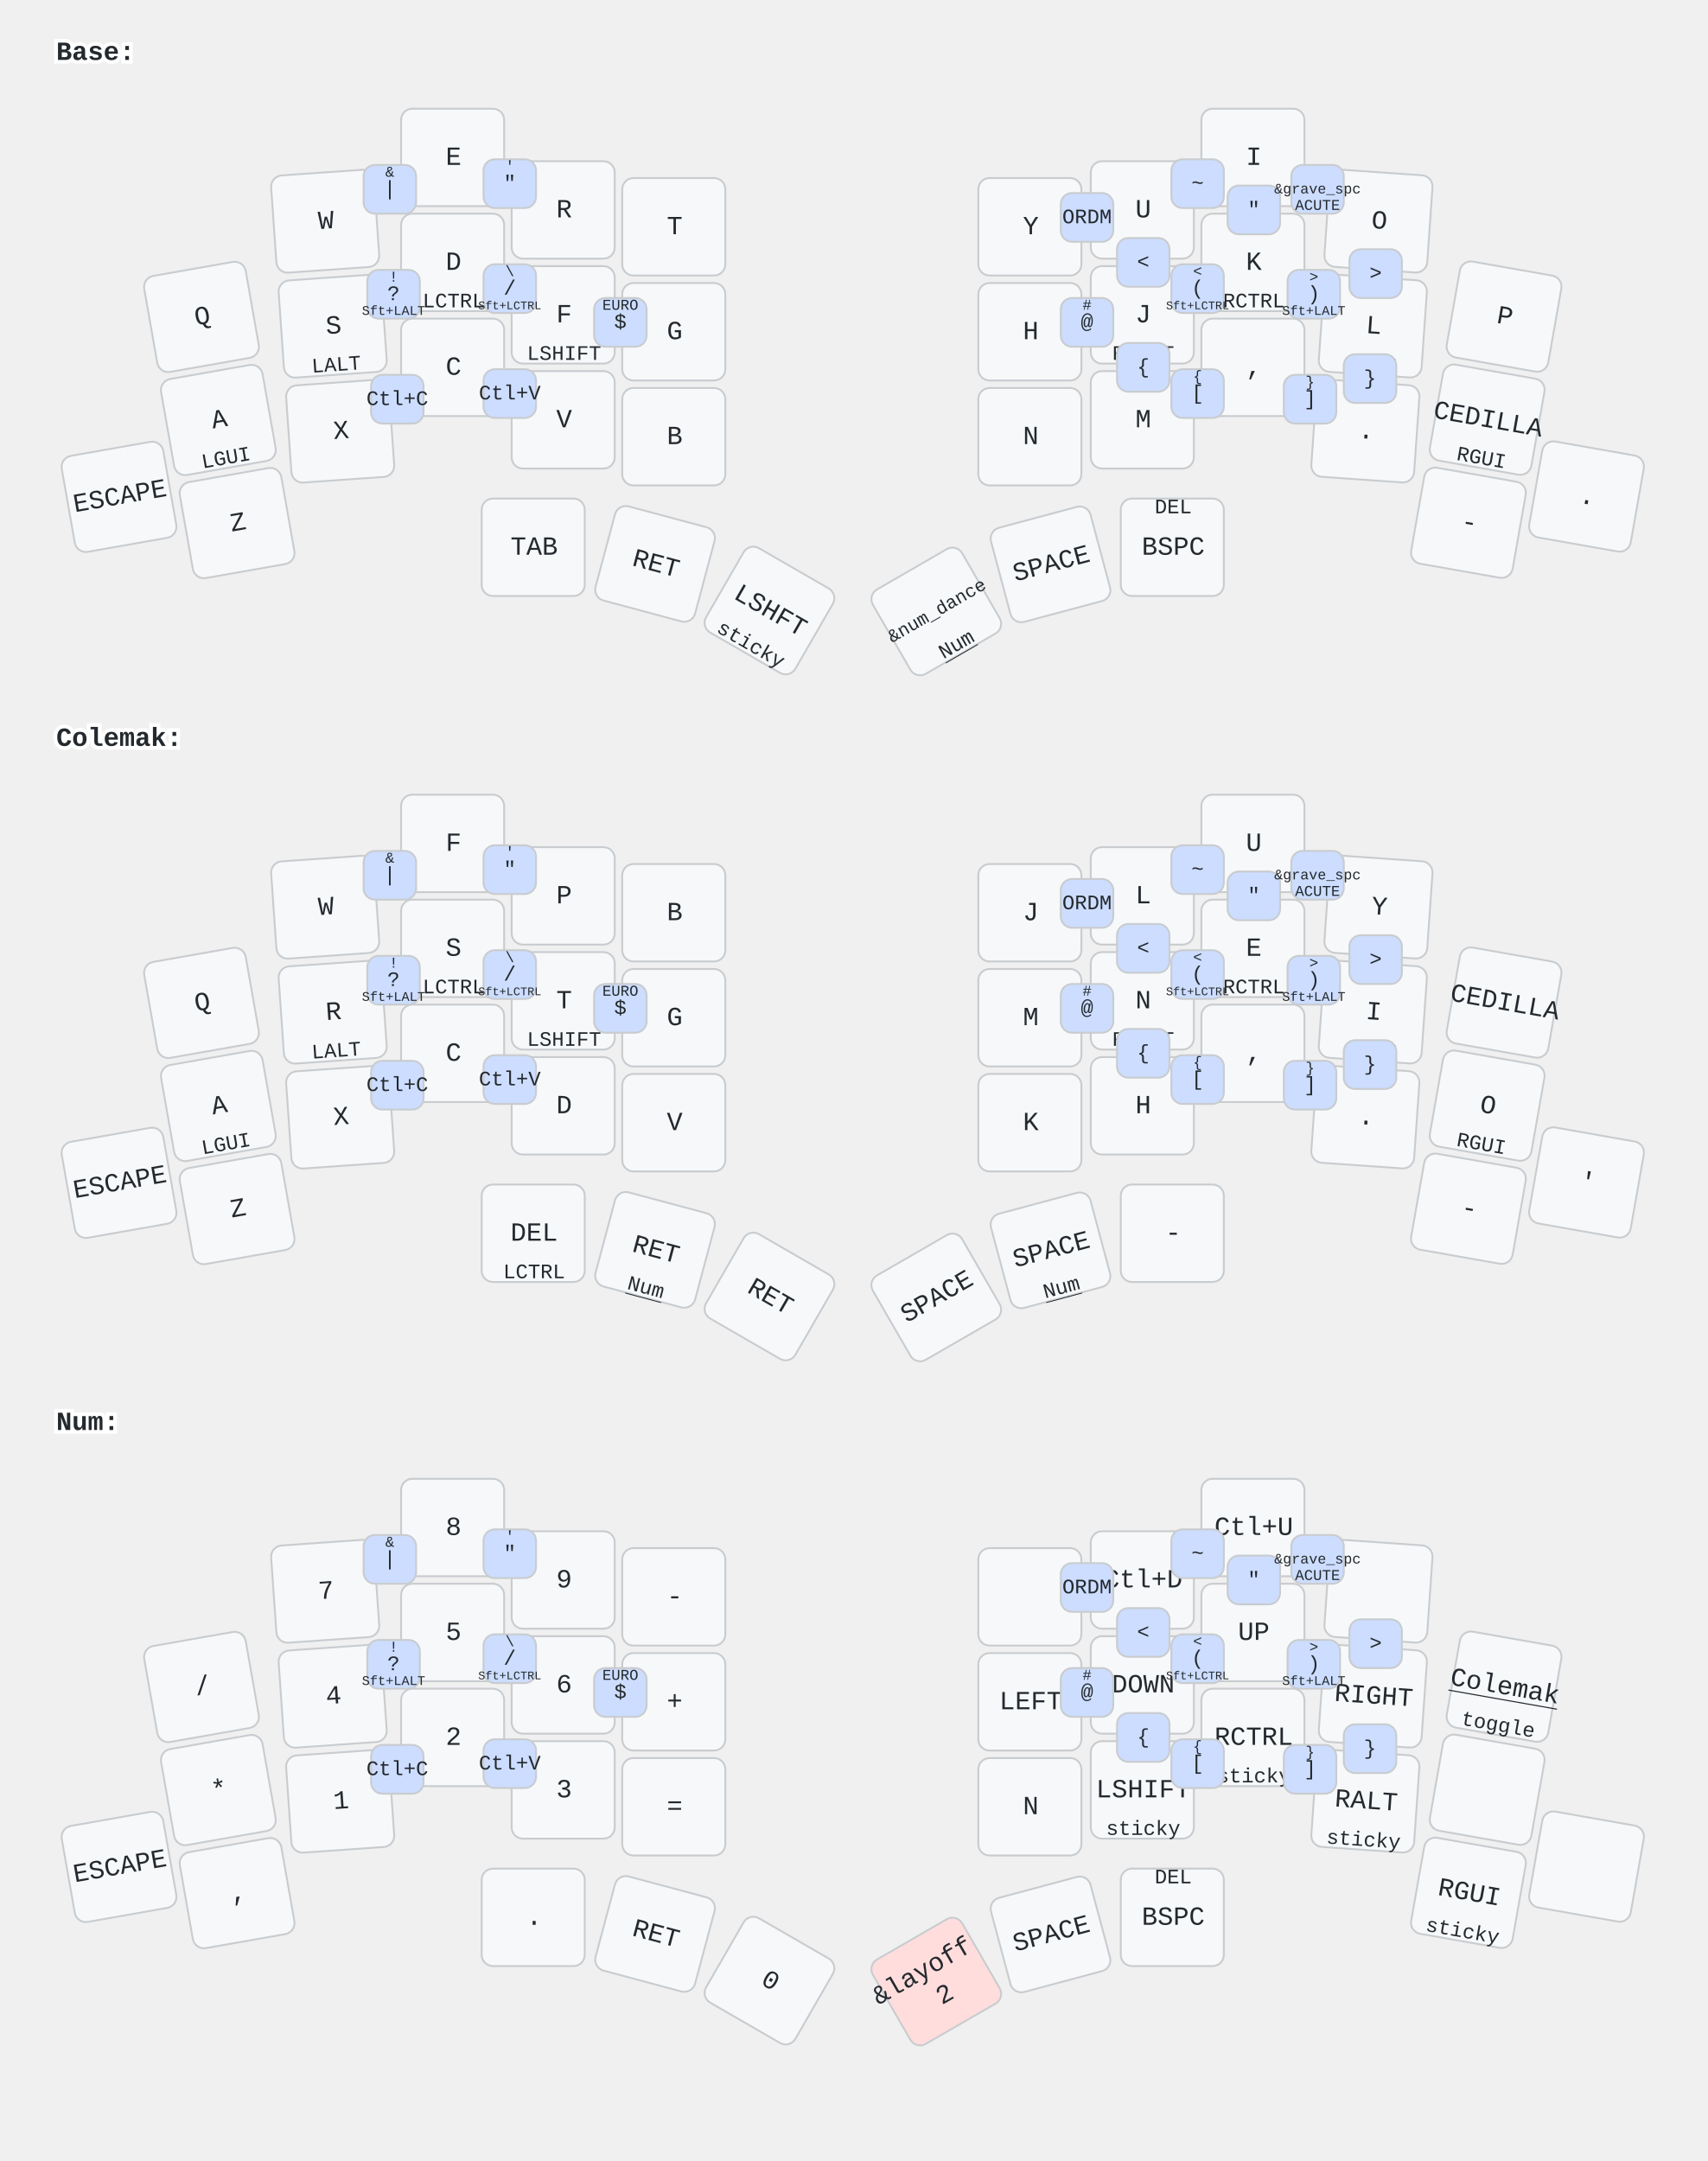
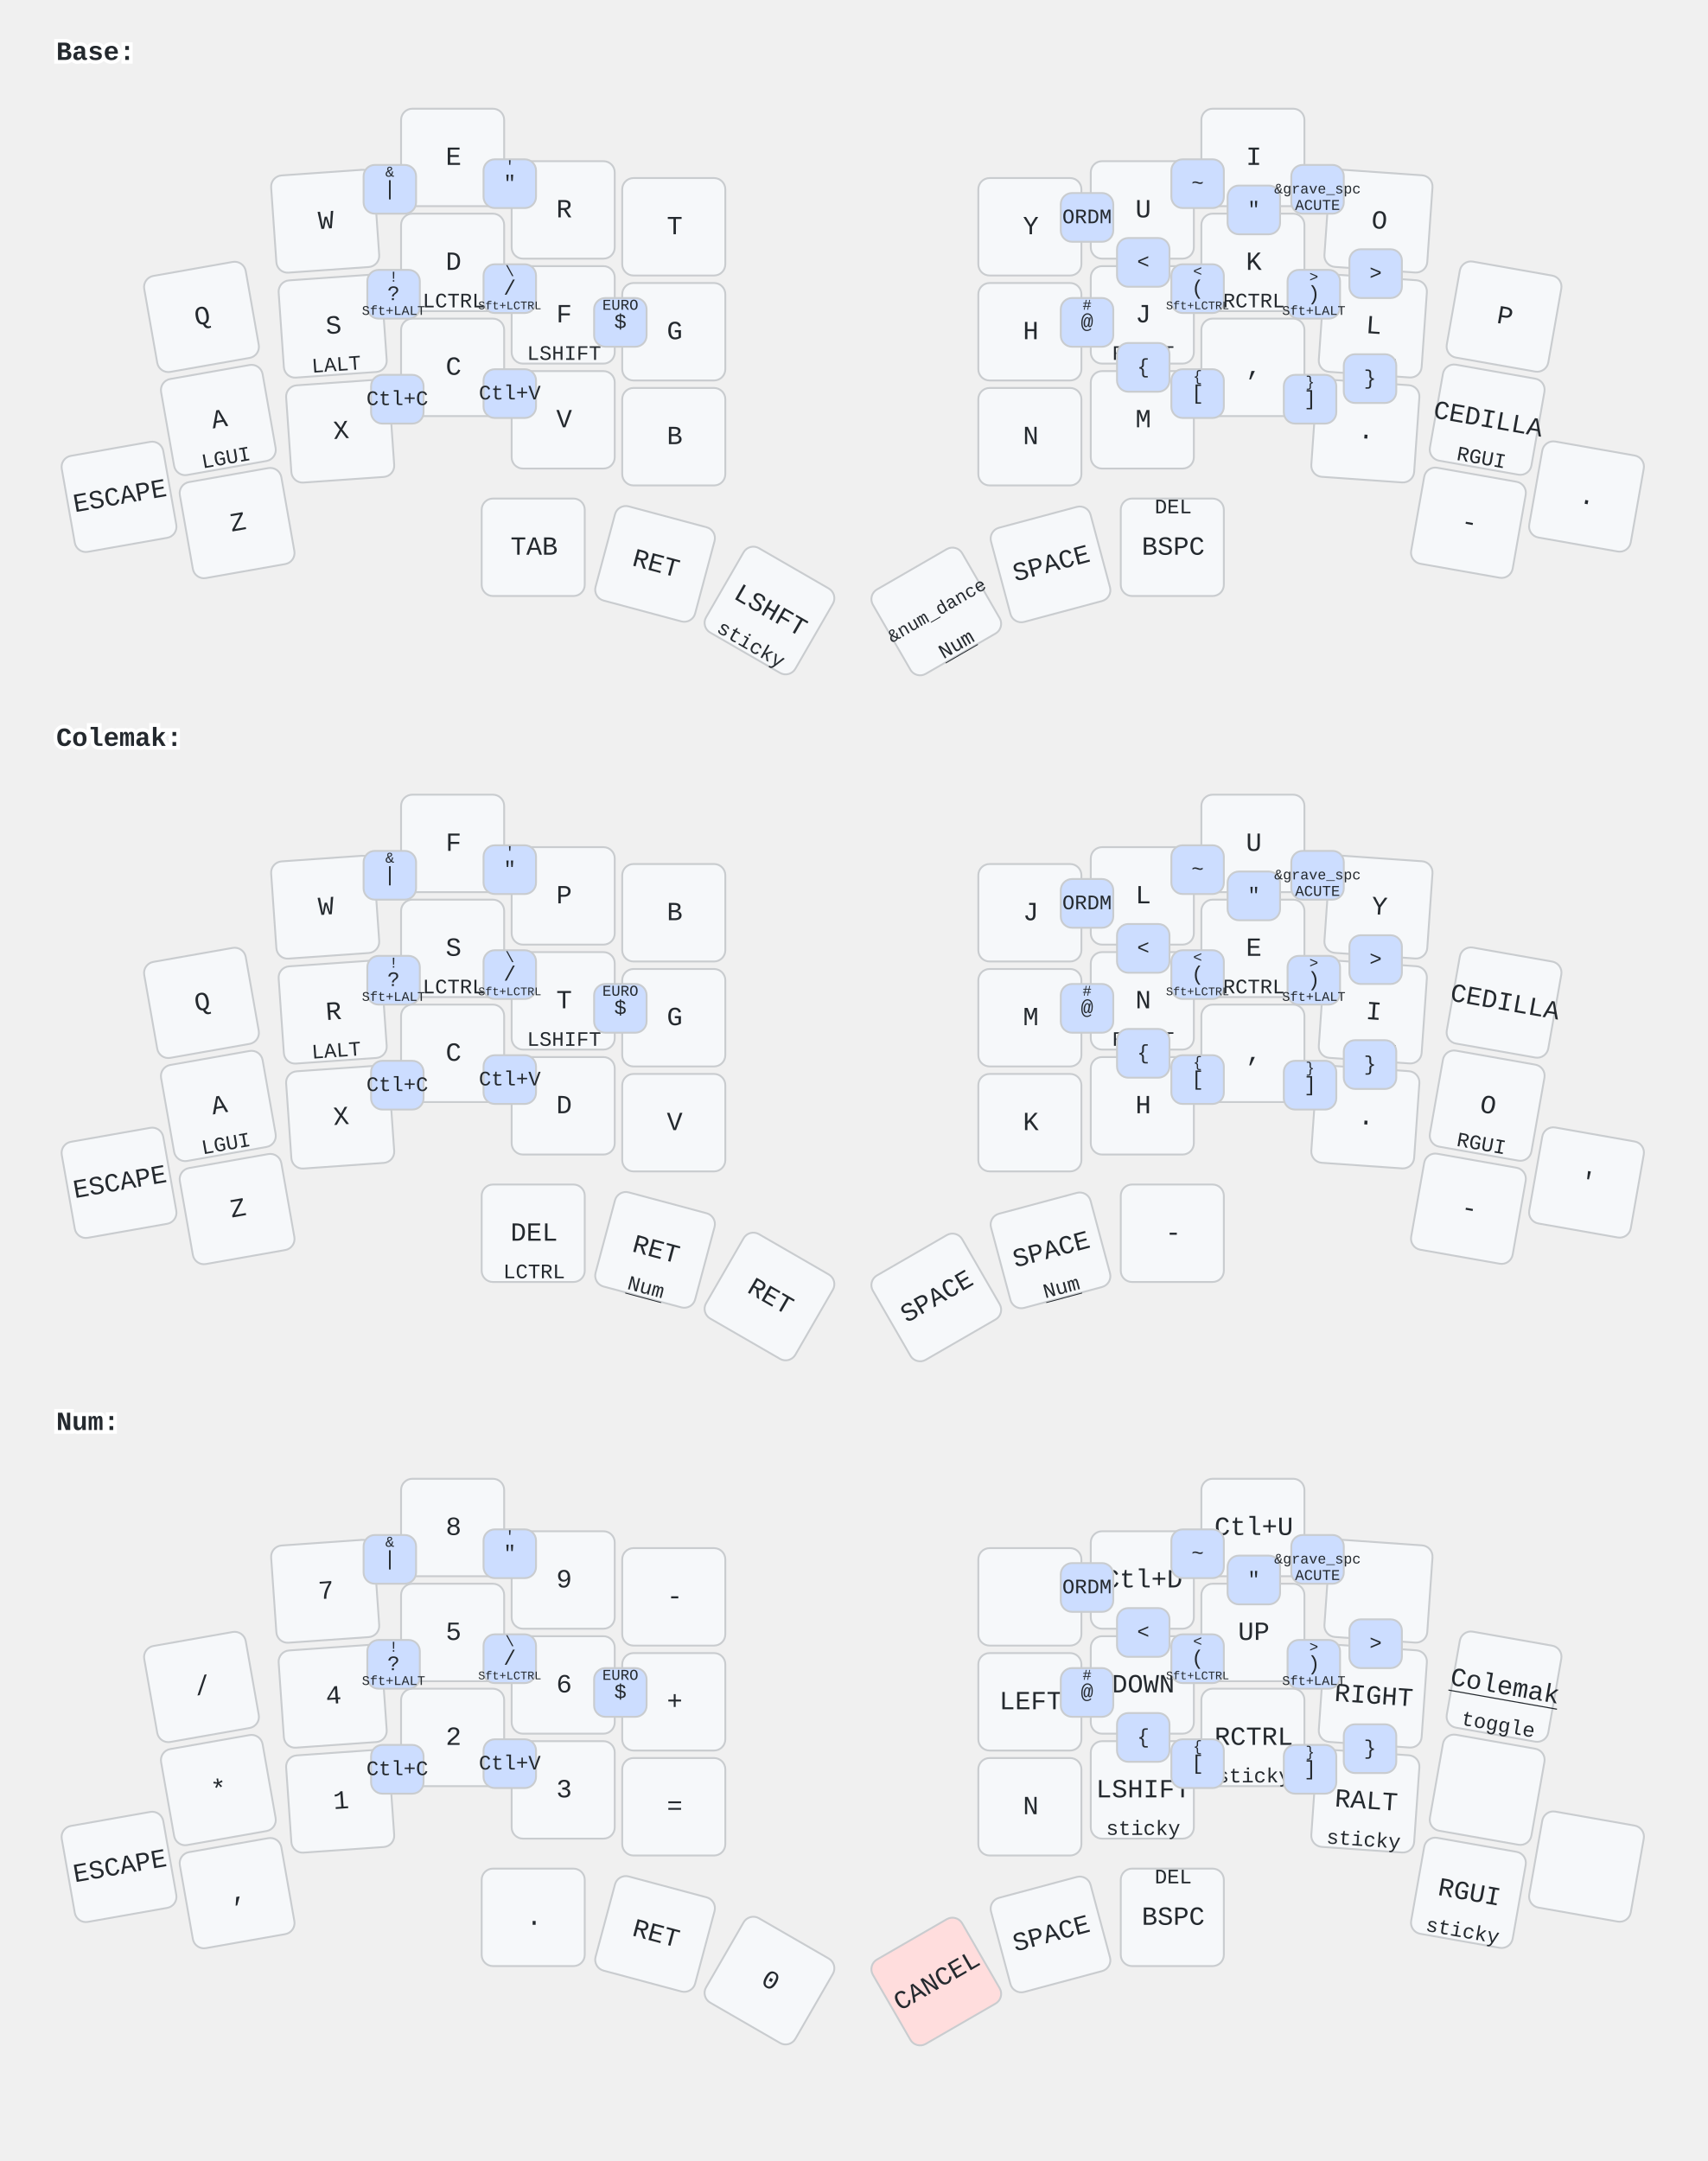
<svg xmlns="http://www.w3.org/2000/svg" width="911" height="1153" viewBox="0 0 911 1153" class="keymap">
  <style>/* inherit to force styles through use tags */
svg path {
    fill: inherit;
}

/* font and background color specifications */
svg.keymap {
    font-family: SFMono-Regular,Consolas,Liberation Mono,Menlo,monospace;
    font-size: 14px;
    font-kerning: normal;
    text-rendering: optimizeLegibility;
    fill: #24292e;
}

/* default key styling */
rect.key {
    fill: #f6f8fa;
}

rect.key, rect.combo {
    stroke: #c9cccf;
    stroke-width: 1;
}

/* default key side styling, only used is draw_key_sides is set */
rect.side {
    filter: brightness(90%);
}

/* color accent for combo boxes */
rect.combo, rect.combo-separate {
    fill: #cdf;
}

/* color accent for held keys */
rect.held, rect.combo.held {
    fill: #fdd;
}

/* color accent for ghost (optional) keys */
rect.ghost, rect.combo.ghost {
    stroke-dasharray: 4, 4;
    stroke-width: 2;
}

text {
    text-anchor: middle;
    dominant-baseline: middle;
}

/* styling for layer labels */
text.label {
    font-weight: bold;
    text-anchor: start;
    stroke: white;
    stroke-width: 4;
    paint-order: stroke;
}

/* styling for optional footer */
text.footer {
    text-anchor: end;
    dominant-baseline: auto;
    stroke: white;
    stroke-width: 4;
    paint-order: stroke;
}

/* styling for combo tap, and key non-tap label text */
text.combo, text.hold, text.shifted, text.left, text.right {
    font-size: 11px;
}

text.hold {
    text-anchor: middle;
    dominant-baseline: auto;
}

text.shifted {
    text-anchor: middle;
    dominant-baseline: hanging;
}

text.left {
    text-anchor: start;
}

text.right {
    text-anchor: end;
}

text.layer-activator {
    text-decoration: underline;
}

/* styling for hold/shifted label text in combo box */
text.combo.hold, text.combo.shifted, text.combo.left, text.combo.right {
    font-size: 8px;
}

/* lighter symbol for transparent keys */
text.trans {
    fill: #7b7e81;
}

/* styling for combo dendrons */
path.combo {
    stroke-width: 1;
    stroke: gray;
    fill: none;
}

/* Start Tabler Icons Cleanup */
/* cannot use height/width with glyphs */
.icon-tabler &gt; path {
    fill: inherit;
    stroke: inherit;
    stroke-width: 2;
}
/* hide tabler's default box */
.icon-tabler &gt; path[stroke="none"][fill="none"] {
    visibility: hidden;
}
/* End Tabler Icons Cleanup */
</style>
  <g transform="translate(30, 0)" class="layer-Base">
    <text x="0" y="28" class="label" id="Base">Base:</text>
    <g transform="translate(0, 56)">
      <g transform="translate(78, 113) rotate(-10.0)" class="key keypos-0">
        <rect rx="6" ry="6" x="-28" y="-26" width="55" height="52" class="key" />
        <text x="0" y="0" class="key tap">Q</text>
      </g>
      <g transform="translate(144, 62) rotate(-4.0)" class="key keypos-1">
        <rect rx="6" ry="6" x="-28" y="-26" width="55" height="52" class="key" />
        <text x="0" y="0" class="key tap">W</text>
      </g>
      <g transform="translate(212, 28)" class="key keypos-2">
        <rect rx="6" ry="6" x="-28" y="-26" width="55" height="52" class="key" />
        <text x="0" y="0" class="key tap">E</text>
      </g>
      <g transform="translate(271, 56)" class="key keypos-3">
        <rect rx="6" ry="6" x="-28" y="-26" width="55" height="52" class="key" />
        <text x="0" y="0" class="key tap">R</text>
      </g>
      <g transform="translate(330, 65)" class="key keypos-4">
        <rect rx="6" ry="6" x="-28" y="-26" width="55" height="52" class="key" />
        <text x="0" y="0" class="key tap">T</text>
      </g>
      <g transform="translate(520, 65)" class="key keypos-5">
        <rect rx="6" ry="6" x="-28" y="-26" width="55" height="52" class="key" />
        <text x="0" y="0" class="key tap">Y</text>
      </g>
      <g transform="translate(580, 56)" class="key keypos-6">
        <rect rx="6" ry="6" x="-28" y="-26" width="55" height="52" class="key" />
        <text x="0" y="0" class="key tap">U</text>
      </g>
      <g transform="translate(639, 28)" class="key keypos-7">
        <rect rx="6" ry="6" x="-28" y="-26" width="55" height="52" class="key" />
        <text x="0" y="0" class="key tap">I</text>
      </g>
      <g transform="translate(706, 62) rotate(4.0)" class="key keypos-8">
        <rect rx="6" ry="6" x="-28" y="-26" width="55" height="52" class="key" />
        <text x="0" y="0" class="key tap">O</text>
      </g>
      <g transform="translate(773, 113) rotate(10.0)" class="key keypos-9">
        <rect rx="6" ry="6" x="-28" y="-26" width="55" height="52" class="key" />
        <text x="0" y="0" class="key tap">P</text>
      </g>
      <g transform="translate(87, 168) rotate(-10.0)" class="key keypos-10">
        <rect rx="6" ry="6" x="-28" y="-26" width="55" height="52" class="key" />
        <text x="0" y="0" class="key tap">A</text>
        <text x="0" y="24" class="key hold">LGUI</text>
      </g>
      <g transform="translate(148, 118) rotate(-4.0)" class="key keypos-11">
        <rect rx="6" ry="6" x="-28" y="-26" width="55" height="52" class="key" />
        <text x="0" y="0" class="key tap">S</text>
        <text x="0" y="24" class="key hold">LALT</text>
      </g>
      <g transform="translate(212, 84)" class="key keypos-12">
        <rect rx="6" ry="6" x="-28" y="-26" width="55" height="52" class="key" />
        <text x="0" y="0" class="key tap">D</text>
        <text x="0" y="24" class="key hold">LCTRL</text>
      </g>
      <g transform="translate(271, 112)" class="key keypos-13">
        <rect rx="6" ry="6" x="-28" y="-26" width="55" height="52" class="key" />
        <text x="0" y="0" class="key tap">F</text>
        <text x="0" y="24" class="key hold">LSHIFT</text>
      </g>
      <g transform="translate(330, 121)" class="key keypos-14">
        <rect rx="6" ry="6" x="-28" y="-26" width="55" height="52" class="key" />
        <text x="0" y="0" class="key tap">G</text>
      </g>
      <g transform="translate(520, 121)" class="key keypos-15">
        <rect rx="6" ry="6" x="-28" y="-26" width="55" height="52" class="key" />
        <text x="0" y="0" class="key tap">H</text>
      </g>
      <g transform="translate(580, 112)" class="key keypos-16">
        <rect rx="6" ry="6" x="-28" y="-26" width="55" height="52" class="key" />
        <text x="0" y="0" class="key tap">J</text>
        <text x="0" y="24" class="key hold">RSHFT</text>
      </g>
      <g transform="translate(639, 84)" class="key keypos-17">
        <rect rx="6" ry="6" x="-28" y="-26" width="55" height="52" class="key" />
        <text x="0" y="0" class="key tap">K</text>
        <text x="0" y="24" class="key hold">RCTRL</text>
      </g>
      <g transform="translate(703, 118) rotate(4.0)" class="key keypos-18">
        <rect rx="6" ry="6" x="-28" y="-26" width="55" height="52" class="key" />
        <text x="0" y="0" class="key tap">L</text>
        <text x="0" y="24" class="key hold">LALT</text>
      </g>
      <g transform="translate(764, 168) rotate(10.0)" class="key keypos-19">
        <rect rx="6" ry="6" x="-28" y="-26" width="55" height="52" class="key" />
        <text x="0" y="0" class="key tap">CEDILLA</text>
        <text x="0" y="24" class="key hold">RGUI</text>
      </g>
      <g transform="translate(34, 209) rotate(-10.0)" class="key keypos-20">
        <rect rx="6" ry="6" x="-28" y="-26" width="55" height="52" class="key" />
        <text x="0" y="0" class="key tap">ESCAPE</text>
      </g>
      <g transform="translate(97, 223) rotate(-10.0)" class="key keypos-21">
        <rect rx="6" ry="6" x="-28" y="-26" width="55" height="52" class="key" />
        <text x="0" y="0" class="key tap">Z</text>
      </g>
      <g transform="translate(152, 174) rotate(-4.0)" class="key keypos-22">
        <rect rx="6" ry="6" x="-28" y="-26" width="55" height="52" class="key" />
        <text x="0" y="0" class="key tap">X</text>
      </g>
      <g transform="translate(212, 140)" class="key keypos-23">
        <rect rx="6" ry="6" x="-28" y="-26" width="55" height="52" class="key" />
        <text x="0" y="0" class="key tap">C</text>
      </g>
      <g transform="translate(271, 168)" class="key keypos-24">
        <rect rx="6" ry="6" x="-28" y="-26" width="55" height="52" class="key" />
        <text x="0" y="0" class="key tap">V</text>
      </g>
      <g transform="translate(330, 177)" class="key keypos-25">
        <rect rx="6" ry="6" x="-28" y="-26" width="55" height="52" class="key" />
        <text x="0" y="0" class="key tap">B</text>
      </g>
      <g transform="translate(520, 177)" class="key keypos-26">
        <rect rx="6" ry="6" x="-28" y="-26" width="55" height="52" class="key" />
        <text x="0" y="0" class="key tap">N</text>
      </g>
      <g transform="translate(580, 168)" class="key keypos-27">
        <rect rx="6" ry="6" x="-28" y="-26" width="55" height="52" class="key" />
        <text x="0" y="0" class="key tap">M</text>
      </g>
      <g transform="translate(639, 140)" class="key keypos-28">
        <rect rx="6" ry="6" x="-28" y="-26" width="55" height="52" class="key" />
        <text x="0" y="0" class="key tap">,</text>
      </g>
      <g transform="translate(699, 174) rotate(4.0)" class="key keypos-29">
        <rect rx="6" ry="6" x="-28" y="-26" width="55" height="52" class="key" />
        <text x="0" y="0" class="key tap">.</text>
      </g>
      <g transform="translate(754, 223) rotate(10.0)" class="key keypos-30">
        <rect rx="6" ry="6" x="-28" y="-26" width="55" height="52" class="key" />
        <text x="0" y="0" class="key tap">-</text>
      </g>
      <g transform="translate(817, 209) rotate(10.0)" class="key keypos-31">
        <rect rx="6" ry="6" x="-28" y="-26" width="55" height="52" class="key" />
        <text x="0" y="0" class="key tap">.</text>
      </g>
      <g transform="translate(255, 236)" class="key keypos-32">
        <rect rx="6" ry="6" x="-28" y="-26" width="55" height="52" class="key" />
        <text x="0" y="0" class="key tap">TAB</text>
      </g>
      <g transform="translate(320, 245) rotate(15.0)" class="key keypos-33">
        <rect rx="6" ry="6" x="-28" y="-26" width="55" height="52" class="key" />
        <text x="0" y="0" class="key tap">RET</text>
      </g>
      <g transform="translate(381, 270) rotate(30.0)" class="key keypos-34">
        <rect rx="6" ry="6" x="-28" y="-26" width="55" height="52" class="key" />
        <text x="0" y="0" class="key tap">LSHFT</text>
        <text x="0" y="24" class="key hold">sticky</text>
      </g>
      <g transform="translate(470, 270) rotate(-30.0)" class="key keypos-35">
        <rect rx="6" ry="6" x="-28" y="-26" width="55" height="52" class="key" />
        <text x="0" y="0" class="key tap">
          <tspan style="font-size: 70%">&amp;num_dance</tspan>
        </text>
        <a href="#Num">
          <text x="0" y="24" class="key hold layer-activator">Num</text>
        </a>
      </g>
      <g transform="translate(531, 245) rotate(-15.0)" class="key keypos-36">
        <rect rx="6" ry="6" x="-28" y="-26" width="55" height="52" class="key" />
        <text x="0" y="0" class="key tap">SPACE</text>
      </g>
      <g transform="translate(596, 236)" class="key keypos-37">
        <rect rx="6" ry="6" x="-28" y="-26" width="55" height="52" class="key" />
        <text x="0" y="0" class="key tap">BSPC</text>
        <text x="0" y="-24" class="key shifted">DEL</text>
      </g>
      <g class="combo combopos-0">
        <rect rx="6" ry="6" x="166" y="88" width="28" height="26" class="combo" />
        <text x="180" y="101" class="combo tap">?</text>
        <text x="180" y="112" class="combo hold">
          <tspan style="font-size: 88%">Sft+LALT</tspan>
        </text>
        <text x="180" y="90" class="combo shifted">!</text>
      </g>
      <g class="combo combopos-1">
        <rect rx="6" ry="6" x="228" y="85" width="28" height="26" class="combo" />
        <text x="242" y="98" class="combo tap">/</text>
        <text x="242" y="109" class="combo hold">
          <tspan style="font-size: 78%">Sft+LCTRL</tspan>
        </text>
        <text x="242" y="87" class="combo shifted">\</text>
      </g>
      <g class="combo combopos-2">
        <rect rx="6" ry="6" x="168" y="144" width="28" height="26" class="combo" />
        <text x="182" y="157" class="combo tap">Ctl+C</text>
      </g>
      <g class="combo combopos-3">
        <rect rx="6" ry="6" x="228" y="141" width="28" height="26" class="combo" />
        <text x="242" y="154" class="combo tap">Ctl+V</text>
      </g>
      <g class="combo combopos-4">
        <rect rx="6" ry="6" x="595" y="85" width="28" height="26" class="combo" />
        <text x="609" y="98" class="combo tap">(</text>
        <text x="609" y="109" class="combo hold">
          <tspan style="font-size: 78%">Sft+LCTRL</tspan>
        </text>
        <text x="609" y="87" class="combo shifted">&lt;</text>
      </g>
      <g class="combo combopos-5">
        <rect rx="6" ry="6" x="657" y="88" width="28" height="26" class="combo" />
        <text x="671" y="101" class="combo tap">)</text>
        <text x="671" y="112" class="combo hold">
          <tspan style="font-size: 88%">Sft+LALT</tspan>
        </text>
        <text x="671" y="90" class="combo shifted">&gt;</text>
      </g>
      <g class="combo combopos-6">
        <rect rx="6" ry="6" x="595" y="141" width="28" height="26" class="combo" />
        <text x="609" y="154" class="combo tap">[</text>
        <text x="609" y="143" class="combo shifted">{</text>
      </g>
      <g class="combo combopos-7">
        <rect rx="6" ry="6" x="655" y="144" width="28" height="26" class="combo" />
        <text x="669" y="157" class="combo tap">]</text>
        <text x="669" y="146" class="combo shifted">}</text>
      </g>
      <g class="combo combopos-8">
        <rect rx="6" ry="6" x="228" y="29" width="28" height="26" class="combo" />
        <text x="242" y="42" class="combo tap">"</text>
        <text x="242" y="31" class="combo shifted">'</text>
      </g>
      <g class="combo combopos-9">
        <rect rx="6" ry="6" x="164" y="32" width="28" height="26" class="combo" />
        <text x="178" y="45" class="combo tap">|</text>
        <text x="178" y="34" class="combo shifted">&amp;</text>
      </g>
      <g class="combo combopos-10">
        <rect rx="6" ry="6" x="287" y="103" width="28" height="26" class="combo" />
        <text x="301" y="116" class="combo tap">$</text>
        <text x="301" y="105" class="combo shifted">EURO</text>
      </g>
      <g class="combo combopos-11">
        <rect rx="6" ry="6" x="536" y="103" width="28" height="26" class="combo" />
        <text x="550" y="116" class="combo tap">@</text>
        <text x="550" y="105" class="combo shifted">#</text>
      </g>
      <g class="combo combopos-12">
        <rect rx="6" ry="6" x="536" y="47" width="28" height="26" class="combo" />
        <text x="550" y="60" class="combo tap">ORDM</text>
      </g>
      <g class="combo combopos-13">
        <rect rx="6" ry="6" x="595" y="29" width="28" height="26" class="combo" />
        <text x="609" y="42" class="combo tap">~</text>
      </g>
      <g class="combo combopos-14">
        <rect rx="6" ry="6" x="625" y="43" width="28" height="26" class="combo" />
        <text x="639" y="56" class="combo tap">"</text>
      </g>
      <g class="combo combopos-15">
        <rect rx="6" ry="6" x="566" y="71" width="28" height="26" class="combo" />
        <text x="580" y="84" class="combo tap">&lt;</text>
      </g>
      <g class="combo combopos-16">
        <rect rx="6" ry="6" x="690" y="77" width="28" height="26" class="combo" />
        <text x="704" y="90" class="combo tap">&gt;</text>
      </g>
      <g class="combo combopos-17">
        <rect rx="6" ry="6" x="566" y="127" width="28" height="26" class="combo" />
        <text x="580" y="140" class="combo tap">{</text>
      </g>
      <g class="combo combopos-18">
        <rect rx="6" ry="6" x="687" y="133" width="28" height="26" class="combo" />
        <text x="701" y="146" class="combo tap">}</text>
      </g>
      <g class="combo combopos-19">
        <rect rx="6" ry="6" x="659" y="32" width="28" height="26" class="combo" />
        <text x="673" y="45" class="combo tap">
          <tspan style="font-size: 70%">&amp;grave_spc</tspan>
        </text>
        <text x="673" y="56" class="combo hold">ACUTE</text>
      </g>
    </g>
  </g>
  <g transform="translate(30, 366)" class="layer-Colemak">
    <text x="0" y="28" class="label" id="Colemak">Colemak:</text>
    <g transform="translate(0, 56)">
      <g transform="translate(78, 113) rotate(-10.0)" class="key keypos-0">
        <rect rx="6" ry="6" x="-28" y="-26" width="55" height="52" class="key" />
        <text x="0" y="0" class="key tap">Q</text>
      </g>
      <g transform="translate(144, 62) rotate(-4.0)" class="key keypos-1">
        <rect rx="6" ry="6" x="-28" y="-26" width="55" height="52" class="key" />
        <text x="0" y="0" class="key tap">W</text>
      </g>
      <g transform="translate(212, 28)" class="key keypos-2">
        <rect rx="6" ry="6" x="-28" y="-26" width="55" height="52" class="key" />
        <text x="0" y="0" class="key tap">F</text>
      </g>
      <g transform="translate(271, 56)" class="key keypos-3">
        <rect rx="6" ry="6" x="-28" y="-26" width="55" height="52" class="key" />
        <text x="0" y="0" class="key tap">P</text>
      </g>
      <g transform="translate(330, 65)" class="key keypos-4">
        <rect rx="6" ry="6" x="-28" y="-26" width="55" height="52" class="key" />
        <text x="0" y="0" class="key tap">B</text>
      </g>
      <g transform="translate(520, 65)" class="key keypos-5">
        <rect rx="6" ry="6" x="-28" y="-26" width="55" height="52" class="key" />
        <text x="0" y="0" class="key tap">J</text>
      </g>
      <g transform="translate(580, 56)" class="key keypos-6">
        <rect rx="6" ry="6" x="-28" y="-26" width="55" height="52" class="key" />
        <text x="0" y="0" class="key tap">L</text>
      </g>
      <g transform="translate(639, 28)" class="key keypos-7">
        <rect rx="6" ry="6" x="-28" y="-26" width="55" height="52" class="key" />
        <text x="0" y="0" class="key tap">U</text>
      </g>
      <g transform="translate(706, 62) rotate(4.0)" class="key keypos-8">
        <rect rx="6" ry="6" x="-28" y="-26" width="55" height="52" class="key" />
        <text x="0" y="0" class="key tap">Y</text>
      </g>
      <g transform="translate(773, 113) rotate(10.0)" class="key keypos-9">
        <rect rx="6" ry="6" x="-28" y="-26" width="55" height="52" class="key" />
        <text x="0" y="0" class="key tap">CEDILLA</text>
      </g>
      <g transform="translate(87, 168) rotate(-10.0)" class="key keypos-10">
        <rect rx="6" ry="6" x="-28" y="-26" width="55" height="52" class="key" />
        <text x="0" y="0" class="key tap">A</text>
        <text x="0" y="24" class="key hold">LGUI</text>
      </g>
      <g transform="translate(148, 118) rotate(-4.0)" class="key keypos-11">
        <rect rx="6" ry="6" x="-28" y="-26" width="55" height="52" class="key" />
        <text x="0" y="0" class="key tap">R</text>
        <text x="0" y="24" class="key hold">LALT</text>
      </g>
      <g transform="translate(212, 84)" class="key keypos-12">
        <rect rx="6" ry="6" x="-28" y="-26" width="55" height="52" class="key" />
        <text x="0" y="0" class="key tap">S</text>
        <text x="0" y="24" class="key hold">LCTRL</text>
      </g>
      <g transform="translate(271, 112)" class="key keypos-13">
        <rect rx="6" ry="6" x="-28" y="-26" width="55" height="52" class="key" />
        <text x="0" y="0" class="key tap">T</text>
        <text x="0" y="24" class="key hold">LSHIFT</text>
      </g>
      <g transform="translate(330, 121)" class="key keypos-14">
        <rect rx="6" ry="6" x="-28" y="-26" width="55" height="52" class="key" />
        <text x="0" y="0" class="key tap">G</text>
      </g>
      <g transform="translate(520, 121)" class="key keypos-15">
        <rect rx="6" ry="6" x="-28" y="-26" width="55" height="52" class="key" />
        <text x="0" y="0" class="key tap">M</text>
      </g>
      <g transform="translate(580, 112)" class="key keypos-16">
        <rect rx="6" ry="6" x="-28" y="-26" width="55" height="52" class="key" />
        <text x="0" y="0" class="key tap">N</text>
        <text x="0" y="24" class="key hold">RSHFT</text>
      </g>
      <g transform="translate(639, 84)" class="key keypos-17">
        <rect rx="6" ry="6" x="-28" y="-26" width="55" height="52" class="key" />
        <text x="0" y="0" class="key tap">E</text>
        <text x="0" y="24" class="key hold">RCTRL</text>
      </g>
      <g transform="translate(703, 118) rotate(4.0)" class="key keypos-18">
        <rect rx="6" ry="6" x="-28" y="-26" width="55" height="52" class="key" />
        <text x="0" y="0" class="key tap">I</text>
        <text x="0" y="24" class="key hold">LALT</text>
      </g>
      <g transform="translate(764, 168) rotate(10.0)" class="key keypos-19">
        <rect rx="6" ry="6" x="-28" y="-26" width="55" height="52" class="key" />
        <text x="0" y="0" class="key tap">O</text>
        <text x="0" y="24" class="key hold">RGUI</text>
      </g>
      <g transform="translate(34, 209) rotate(-10.0)" class="key keypos-20">
        <rect rx="6" ry="6" x="-28" y="-26" width="55" height="52" class="key" />
        <text x="0" y="0" class="key tap">ESCAPE</text>
      </g>
      <g transform="translate(97, 223) rotate(-10.0)" class="key keypos-21">
        <rect rx="6" ry="6" x="-28" y="-26" width="55" height="52" class="key" />
        <text x="0" y="0" class="key tap">Z</text>
      </g>
      <g transform="translate(152, 174) rotate(-4.0)" class="key keypos-22">
        <rect rx="6" ry="6" x="-28" y="-26" width="55" height="52" class="key" />
        <text x="0" y="0" class="key tap">X</text>
      </g>
      <g transform="translate(212, 140)" class="key keypos-23">
        <rect rx="6" ry="6" x="-28" y="-26" width="55" height="52" class="key" />
        <text x="0" y="0" class="key tap">C</text>
      </g>
      <g transform="translate(271, 168)" class="key keypos-24">
        <rect rx="6" ry="6" x="-28" y="-26" width="55" height="52" class="key" />
        <text x="0" y="0" class="key tap">D</text>
      </g>
      <g transform="translate(330, 177)" class="key keypos-25">
        <rect rx="6" ry="6" x="-28" y="-26" width="55" height="52" class="key" />
        <text x="0" y="0" class="key tap">V</text>
      </g>
      <g transform="translate(520, 177)" class="key keypos-26">
        <rect rx="6" ry="6" x="-28" y="-26" width="55" height="52" class="key" />
        <text x="0" y="0" class="key tap">K</text>
      </g>
      <g transform="translate(580, 168)" class="key keypos-27">
        <rect rx="6" ry="6" x="-28" y="-26" width="55" height="52" class="key" />
        <text x="0" y="0" class="key tap">H</text>
      </g>
      <g transform="translate(639, 140)" class="key keypos-28">
        <rect rx="6" ry="6" x="-28" y="-26" width="55" height="52" class="key" />
        <text x="0" y="0" class="key tap">,</text>
      </g>
      <g transform="translate(699, 174) rotate(4.0)" class="key keypos-29">
        <rect rx="6" ry="6" x="-28" y="-26" width="55" height="52" class="key" />
        <text x="0" y="0" class="key tap">.</text>
      </g>
      <g transform="translate(754, 223) rotate(10.0)" class="key keypos-30">
        <rect rx="6" ry="6" x="-28" y="-26" width="55" height="52" class="key" />
        <text x="0" y="0" class="key tap">-</text>
      </g>
      <g transform="translate(817, 209) rotate(10.0)" class="key keypos-31">
        <rect rx="6" ry="6" x="-28" y="-26" width="55" height="52" class="key" />
        <text x="0" y="0" class="key tap">'</text>
      </g>
      <g transform="translate(255, 236)" class="key keypos-32">
        <rect rx="6" ry="6" x="-28" y="-26" width="55" height="52" class="key" />
        <text x="0" y="0" class="key tap">DEL</text>
        <text x="0" y="24" class="key hold">LCTRL</text>
      </g>
      <g transform="translate(320, 245) rotate(15.0)" class="key keypos-33">
        <rect rx="6" ry="6" x="-28" y="-26" width="55" height="52" class="key" />
        <text x="0" y="0" class="key tap">RET</text>
        <a href="#Num">
          <text x="0" y="24" class="key hold layer-activator">Num</text>
        </a>
      </g>
      <g transform="translate(381, 270) rotate(30.0)" class="key keypos-34">
        <rect rx="6" ry="6" x="-28" y="-26" width="55" height="52" class="key" />
        <text x="0" y="0" class="key tap">RET</text>
      </g>
      <g transform="translate(470, 270) rotate(-30.0)" class="key keypos-35">
        <rect rx="6" ry="6" x="-28" y="-26" width="55" height="52" class="key" />
        <text x="0" y="0" class="key tap">SPACE</text>
      </g>
      <g transform="translate(531, 245) rotate(-15.0)" class="key keypos-36">
        <rect rx="6" ry="6" x="-28" y="-26" width="55" height="52" class="key" />
        <text x="0" y="0" class="key tap">SPACE</text>
        <a href="#Num">
          <text x="0" y="24" class="key hold layer-activator">Num</text>
        </a>
      </g>
      <g transform="translate(596, 236)" class="key keypos-37">
        <rect rx="6" ry="6" x="-28" y="-26" width="55" height="52" class="key" />
        <text x="0" y="0" class="key tap">-</text>
      </g>
      <g class="combo combopos-0">
        <rect rx="6" ry="6" x="166" y="88" width="28" height="26" class="combo" />
        <text x="180" y="101" class="combo tap">?</text>
        <text x="180" y="112" class="combo hold">
          <tspan style="font-size: 88%">Sft+LALT</tspan>
        </text>
        <text x="180" y="90" class="combo shifted">!</text>
      </g>
      <g class="combo combopos-1">
        <rect rx="6" ry="6" x="228" y="85" width="28" height="26" class="combo" />
        <text x="242" y="98" class="combo tap">/</text>
        <text x="242" y="109" class="combo hold">
          <tspan style="font-size: 78%">Sft+LCTRL</tspan>
        </text>
        <text x="242" y="87" class="combo shifted">\</text>
      </g>
      <g class="combo combopos-2">
        <rect rx="6" ry="6" x="168" y="144" width="28" height="26" class="combo" />
        <text x="182" y="157" class="combo tap">Ctl+C</text>
      </g>
      <g class="combo combopos-3">
        <rect rx="6" ry="6" x="228" y="141" width="28" height="26" class="combo" />
        <text x="242" y="154" class="combo tap">Ctl+V</text>
      </g>
      <g class="combo combopos-4">
        <rect rx="6" ry="6" x="595" y="85" width="28" height="26" class="combo" />
        <text x="609" y="98" class="combo tap">(</text>
        <text x="609" y="109" class="combo hold">
          <tspan style="font-size: 78%">Sft+LCTRL</tspan>
        </text>
        <text x="609" y="87" class="combo shifted">&lt;</text>
      </g>
      <g class="combo combopos-5">
        <rect rx="6" ry="6" x="657" y="88" width="28" height="26" class="combo" />
        <text x="671" y="101" class="combo tap">)</text>
        <text x="671" y="112" class="combo hold">
          <tspan style="font-size: 88%">Sft+LALT</tspan>
        </text>
        <text x="671" y="90" class="combo shifted">&gt;</text>
      </g>
      <g class="combo combopos-6">
        <rect rx="6" ry="6" x="595" y="141" width="28" height="26" class="combo" />
        <text x="609" y="154" class="combo tap">[</text>
        <text x="609" y="143" class="combo shifted">{</text>
      </g>
      <g class="combo combopos-7">
        <rect rx="6" ry="6" x="655" y="144" width="28" height="26" class="combo" />
        <text x="669" y="157" class="combo tap">]</text>
        <text x="669" y="146" class="combo shifted">}</text>
      </g>
      <g class="combo combopos-8">
        <rect rx="6" ry="6" x="228" y="29" width="28" height="26" class="combo" />
        <text x="242" y="42" class="combo tap">"</text>
        <text x="242" y="31" class="combo shifted">'</text>
      </g>
      <g class="combo combopos-9">
        <rect rx="6" ry="6" x="164" y="32" width="28" height="26" class="combo" />
        <text x="178" y="45" class="combo tap">|</text>
        <text x="178" y="34" class="combo shifted">&amp;</text>
      </g>
      <g class="combo combopos-10">
        <rect rx="6" ry="6" x="287" y="103" width="28" height="26" class="combo" />
        <text x="301" y="116" class="combo tap">$</text>
        <text x="301" y="105" class="combo shifted">EURO</text>
      </g>
      <g class="combo combopos-11">
        <rect rx="6" ry="6" x="536" y="103" width="28" height="26" class="combo" />
        <text x="550" y="116" class="combo tap">@</text>
        <text x="550" y="105" class="combo shifted">#</text>
      </g>
      <g class="combo combopos-12">
        <rect rx="6" ry="6" x="536" y="47" width="28" height="26" class="combo" />
        <text x="550" y="60" class="combo tap">ORDM</text>
      </g>
      <g class="combo combopos-13">
        <rect rx="6" ry="6" x="595" y="29" width="28" height="26" class="combo" />
        <text x="609" y="42" class="combo tap">~</text>
      </g>
      <g class="combo combopos-14">
        <rect rx="6" ry="6" x="625" y="43" width="28" height="26" class="combo" />
        <text x="639" y="56" class="combo tap">"</text>
      </g>
      <g class="combo combopos-15">
        <rect rx="6" ry="6" x="566" y="71" width="28" height="26" class="combo" />
        <text x="580" y="84" class="combo tap">&lt;</text>
      </g>
      <g class="combo combopos-16">
        <rect rx="6" ry="6" x="690" y="77" width="28" height="26" class="combo" />
        <text x="704" y="90" class="combo tap">&gt;</text>
      </g>
      <g class="combo combopos-17">
        <rect rx="6" ry="6" x="566" y="127" width="28" height="26" class="combo" />
        <text x="580" y="140" class="combo tap">{</text>
      </g>
      <g class="combo combopos-18">
        <rect rx="6" ry="6" x="687" y="133" width="28" height="26" class="combo" />
        <text x="701" y="146" class="combo tap">}</text>
      </g>
      <g class="combo combopos-19">
        <rect rx="6" ry="6" x="659" y="32" width="28" height="26" class="combo" />
        <text x="673" y="45" class="combo tap">
          <tspan style="font-size: 70%">&amp;grave_spc</tspan>
        </text>
        <text x="673" y="56" class="combo hold">ACUTE</text>
      </g>
    </g>
  </g>
  <g transform="translate(30, 731)" class="layer-Num">
    <text x="0" y="28" class="label" id="Num">Num:</text>
    <g transform="translate(0, 56)">
      <g transform="translate(78, 113) rotate(-10.0)" class="key keypos-0">
        <rect rx="6" ry="6" x="-28" y="-26" width="55" height="52" class="key" />
        <text x="0" y="0" class="key tap">/</text>
      </g>
      <g transform="translate(144, 62) rotate(-4.0)" class="key keypos-1">
        <rect rx="6" ry="6" x="-28" y="-26" width="55" height="52" class="key" />
        <text x="0" y="0" class="key tap">7</text>
      </g>
      <g transform="translate(212, 28)" class="key keypos-2">
        <rect rx="6" ry="6" x="-28" y="-26" width="55" height="52" class="key" />
        <text x="0" y="0" class="key tap">8</text>
      </g>
      <g transform="translate(271, 56)" class="key keypos-3">
        <rect rx="6" ry="6" x="-28" y="-26" width="55" height="52" class="key" />
        <text x="0" y="0" class="key tap">9</text>
      </g>
      <g transform="translate(330, 65)" class="key keypos-4">
        <rect rx="6" ry="6" x="-28" y="-26" width="55" height="52" class="key" />
        <text x="0" y="0" class="key tap">-</text>
      </g>
      <g transform="translate(520, 65)" class="key keypos-5">
        <rect rx="6" ry="6" x="-28" y="-26" width="55" height="52" class="key" />
      </g>
      <g transform="translate(580, 56)" class="key keypos-6">
        <rect rx="6" ry="6" x="-28" y="-26" width="55" height="52" class="key" />
        <text x="0" y="0" class="key tap">Ctl+D</text>
      </g>
      <g transform="translate(639, 28)" class="key keypos-7">
        <rect rx="6" ry="6" x="-28" y="-26" width="55" height="52" class="key" />
        <text x="0" y="0" class="key tap">Ctl+U</text>
      </g>
      <g transform="translate(706, 62) rotate(4.0)" class="key keypos-8">
        <rect rx="6" ry="6" x="-28" y="-26" width="55" height="52" class="key" />
      </g>
      <g transform="translate(773, 113) rotate(10.0)" class="key keypos-9">
        <rect rx="6" ry="6" x="-28" y="-26" width="55" height="52" class="key" />
        <a href="#Colemak">
          <text x="0" y="0" class="key tap layer-activator">Colemak</text>
        </a>
        <text x="0" y="24" class="key hold">toggle</text>
      </g>
      <g transform="translate(87, 168) rotate(-10.0)" class="key keypos-10">
        <rect rx="6" ry="6" x="-28" y="-26" width="55" height="52" class="key" />
        <text x="0" y="0" class="key tap">*</text>
      </g>
      <g transform="translate(148, 118) rotate(-4.0)" class="key keypos-11">
        <rect rx="6" ry="6" x="-28" y="-26" width="55" height="52" class="key" />
        <text x="0" y="0" class="key tap">4</text>
      </g>
      <g transform="translate(212, 84)" class="key keypos-12">
        <rect rx="6" ry="6" x="-28" y="-26" width="55" height="52" class="key" />
        <text x="0" y="0" class="key tap">5</text>
      </g>
      <g transform="translate(271, 112)" class="key keypos-13">
        <rect rx="6" ry="6" x="-28" y="-26" width="55" height="52" class="key" />
        <text x="0" y="0" class="key tap">6</text>
      </g>
      <g transform="translate(330, 121)" class="key keypos-14">
        <rect rx="6" ry="6" x="-28" y="-26" width="55" height="52" class="key" />
        <text x="0" y="0" class="key tap">+</text>
      </g>
      <g transform="translate(520, 121)" class="key keypos-15">
        <rect rx="6" ry="6" x="-28" y="-26" width="55" height="52" class="key" />
        <text x="0" y="0" class="key tap">LEFT</text>
      </g>
      <g transform="translate(580, 112)" class="key keypos-16">
        <rect rx="6" ry="6" x="-28" y="-26" width="55" height="52" class="key" />
        <text x="0" y="0" class="key tap">DOWN</text>
      </g>
      <g transform="translate(639, 84)" class="key keypos-17">
        <rect rx="6" ry="6" x="-28" y="-26" width="55" height="52" class="key" />
        <text x="0" y="0" class="key tap">UP</text>
      </g>
      <g transform="translate(703, 118) rotate(4.0)" class="key keypos-18">
        <rect rx="6" ry="6" x="-28" y="-26" width="55" height="52" class="key" />
        <text x="0" y="0" class="key tap">RIGHT</text>
      </g>
      <g transform="translate(764, 168) rotate(10.0)" class="key keypos-19">
        <rect rx="6" ry="6" x="-28" y="-26" width="55" height="52" class="key" />
      </g>
      <g transform="translate(34, 209) rotate(-10.0)" class="key keypos-20">
        <rect rx="6" ry="6" x="-28" y="-26" width="55" height="52" class="key" />
        <text x="0" y="0" class="key tap">ESCAPE</text>
      </g>
      <g transform="translate(97, 223) rotate(-10.0)" class="key keypos-21">
        <rect rx="6" ry="6" x="-28" y="-26" width="55" height="52" class="key" />
        <text x="0" y="0" class="key tap">,</text>
      </g>
      <g transform="translate(152, 174) rotate(-4.0)" class="key keypos-22">
        <rect rx="6" ry="6" x="-28" y="-26" width="55" height="52" class="key" />
        <text x="0" y="0" class="key tap">1</text>
      </g>
      <g transform="translate(212, 140)" class="key keypos-23">
        <rect rx="6" ry="6" x="-28" y="-26" width="55" height="52" class="key" />
        <text x="0" y="0" class="key tap">2</text>
      </g>
      <g transform="translate(271, 168)" class="key keypos-24">
        <rect rx="6" ry="6" x="-28" y="-26" width="55" height="52" class="key" />
        <text x="0" y="0" class="key tap">3</text>
      </g>
      <g transform="translate(330, 177)" class="key keypos-25">
        <rect rx="6" ry="6" x="-28" y="-26" width="55" height="52" class="key" />
        <text x="0" y="0" class="key tap">=</text>
      </g>
      <g transform="translate(520, 177)" class="key keypos-26">
        <rect rx="6" ry="6" x="-28" y="-26" width="55" height="52" class="key" />
        <text x="0" y="0" class="key tap">N</text>
      </g>
      <g transform="translate(580, 168)" class="key keypos-27">
        <rect rx="6" ry="6" x="-28" y="-26" width="55" height="52" class="key" />
        <text x="0" y="0" class="key tap">LSHIFT</text>
        <text x="0" y="24" class="key hold">sticky</text>
      </g>
      <g transform="translate(639, 140)" class="key keypos-28">
        <rect rx="6" ry="6" x="-28" y="-26" width="55" height="52" class="key" />
        <text x="0" y="0" class="key tap">RCTRL</text>
        <text x="0" y="24" class="key hold">sticky</text>
      </g>
      <g transform="translate(699, 174) rotate(4.0)" class="key keypos-29">
        <rect rx="6" ry="6" x="-28" y="-26" width="55" height="52" class="key" />
        <text x="0" y="0" class="key tap">RALT</text>
        <text x="0" y="24" class="key hold">sticky</text>
      </g>
      <g transform="translate(754, 223) rotate(10.0)" class="key keypos-30">
        <rect rx="6" ry="6" x="-28" y="-26" width="55" height="52" class="key" />
        <text x="0" y="0" class="key tap">RGUI</text>
        <text x="0" y="24" class="key hold">sticky</text>
      </g>
      <g transform="translate(817, 209) rotate(10.0)" class="key keypos-31">
        <rect rx="6" ry="6" x="-28" y="-26" width="55" height="52" class="key" />
      </g>
      <g transform="translate(255, 236)" class="key keypos-32">
        <rect rx="6" ry="6" x="-28" y="-26" width="55" height="52" class="key" />
        <text x="0" y="0" class="key tap">.</text>
      </g>
      <g transform="translate(320, 245) rotate(15.0)" class="key keypos-33">
        <rect rx="6" ry="6" x="-28" y="-26" width="55" height="52" class="key" />
        <text x="0" y="0" class="key tap">RET</text>
      </g>
      <g transform="translate(381, 270) rotate(30.0)" class="key keypos-34">
        <rect rx="6" ry="6" x="-28" y="-26" width="55" height="52" class="key" />
        <text x="0" y="0" class="key tap">0</text>
      </g>
      <g transform="translate(470, 270) rotate(-30.0)" class="key held keypos-35">
        <rect rx="6" ry="6" x="-28" y="-26" width="55" height="52" class="key held" />
-         <text x="0" y="0" class="key held tap">
-           <tspan x="0" dy="-0.6em">&amp;layoff</tspan>
-           <tspan x="0" dy="1.2em">2</tspan>
-         </text>
+         <text x="0" y="0" class="key held tap">CANCEL</text>
      </g>
      <g transform="translate(531, 245) rotate(-15.0)" class="key keypos-36">
        <rect rx="6" ry="6" x="-28" y="-26" width="55" height="52" class="key" />
        <text x="0" y="0" class="key tap">SPACE</text>
      </g>
      <g transform="translate(596, 236)" class="key keypos-37">
        <rect rx="6" ry="6" x="-28" y="-26" width="55" height="52" class="key" />
        <text x="0" y="0" class="key tap">BSPC</text>
        <text x="0" y="-24" class="key shifted">DEL</text>
      </g>
      <g class="combo combopos-0">
        <rect rx="6" ry="6" x="166" y="88" width="28" height="26" class="combo" />
        <text x="180" y="101" class="combo tap">?</text>
        <text x="180" y="112" class="combo hold">
          <tspan style="font-size: 88%">Sft+LALT</tspan>
        </text>
        <text x="180" y="90" class="combo shifted">!</text>
      </g>
      <g class="combo combopos-1">
        <rect rx="6" ry="6" x="228" y="85" width="28" height="26" class="combo" />
        <text x="242" y="98" class="combo tap">/</text>
        <text x="242" y="109" class="combo hold">
          <tspan style="font-size: 78%">Sft+LCTRL</tspan>
        </text>
        <text x="242" y="87" class="combo shifted">\</text>
      </g>
      <g class="combo combopos-2">
        <rect rx="6" ry="6" x="168" y="144" width="28" height="26" class="combo" />
        <text x="182" y="157" class="combo tap">Ctl+C</text>
      </g>
      <g class="combo combopos-3">
        <rect rx="6" ry="6" x="228" y="141" width="28" height="26" class="combo" />
        <text x="242" y="154" class="combo tap">Ctl+V</text>
      </g>
      <g class="combo combopos-4">
        <rect rx="6" ry="6" x="595" y="85" width="28" height="26" class="combo" />
        <text x="609" y="98" class="combo tap">(</text>
        <text x="609" y="109" class="combo hold">
          <tspan style="font-size: 78%">Sft+LCTRL</tspan>
        </text>
        <text x="609" y="87" class="combo shifted">&lt;</text>
      </g>
      <g class="combo combopos-5">
        <rect rx="6" ry="6" x="657" y="88" width="28" height="26" class="combo" />
        <text x="671" y="101" class="combo tap">)</text>
        <text x="671" y="112" class="combo hold">
          <tspan style="font-size: 88%">Sft+LALT</tspan>
        </text>
        <text x="671" y="90" class="combo shifted">&gt;</text>
      </g>
      <g class="combo combopos-6">
        <rect rx="6" ry="6" x="595" y="141" width="28" height="26" class="combo" />
        <text x="609" y="154" class="combo tap">[</text>
        <text x="609" y="143" class="combo shifted">{</text>
      </g>
      <g class="combo combopos-7">
        <rect rx="6" ry="6" x="655" y="144" width="28" height="26" class="combo" />
        <text x="669" y="157" class="combo tap">]</text>
        <text x="669" y="146" class="combo shifted">}</text>
      </g>
      <g class="combo combopos-8">
        <rect rx="6" ry="6" x="228" y="29" width="28" height="26" class="combo" />
        <text x="242" y="42" class="combo tap">"</text>
        <text x="242" y="31" class="combo shifted">'</text>
      </g>
      <g class="combo combopos-9">
        <rect rx="6" ry="6" x="164" y="32" width="28" height="26" class="combo" />
        <text x="178" y="45" class="combo tap">|</text>
        <text x="178" y="34" class="combo shifted">&amp;</text>
      </g>
      <g class="combo combopos-10">
        <rect rx="6" ry="6" x="287" y="103" width="28" height="26" class="combo" />
        <text x="301" y="116" class="combo tap">$</text>
        <text x="301" y="105" class="combo shifted">EURO</text>
      </g>
      <g class="combo combopos-11">
        <rect rx="6" ry="6" x="536" y="103" width="28" height="26" class="combo" />
        <text x="550" y="116" class="combo tap">@</text>
        <text x="550" y="105" class="combo shifted">#</text>
      </g>
      <g class="combo combopos-12">
        <rect rx="6" ry="6" x="536" y="47" width="28" height="26" class="combo" />
        <text x="550" y="60" class="combo tap">ORDM</text>
      </g>
      <g class="combo combopos-13">
        <rect rx="6" ry="6" x="595" y="29" width="28" height="26" class="combo" />
        <text x="609" y="42" class="combo tap">~</text>
      </g>
      <g class="combo combopos-14">
        <rect rx="6" ry="6" x="625" y="43" width="28" height="26" class="combo" />
        <text x="639" y="56" class="combo tap">"</text>
      </g>
      <g class="combo combopos-15">
        <rect rx="6" ry="6" x="566" y="71" width="28" height="26" class="combo" />
        <text x="580" y="84" class="combo tap">&lt;</text>
      </g>
      <g class="combo combopos-16">
        <rect rx="6" ry="6" x="690" y="77" width="28" height="26" class="combo" />
        <text x="704" y="90" class="combo tap">&gt;</text>
      </g>
      <g class="combo combopos-17">
        <rect rx="6" ry="6" x="566" y="127" width="28" height="26" class="combo" />
        <text x="580" y="140" class="combo tap">{</text>
      </g>
      <g class="combo combopos-18">
        <rect rx="6" ry="6" x="687" y="133" width="28" height="26" class="combo" />
        <text x="701" y="146" class="combo tap">}</text>
      </g>
      <g class="combo combopos-19">
        <rect rx="6" ry="6" x="659" y="32" width="28" height="26" class="combo" />
        <text x="673" y="45" class="combo tap">
          <tspan style="font-size: 70%">&amp;grave_spc</tspan>
        </text>
        <text x="673" y="56" class="combo hold">ACUTE</text>
      </g>
    </g>
  </g>
</svg>
